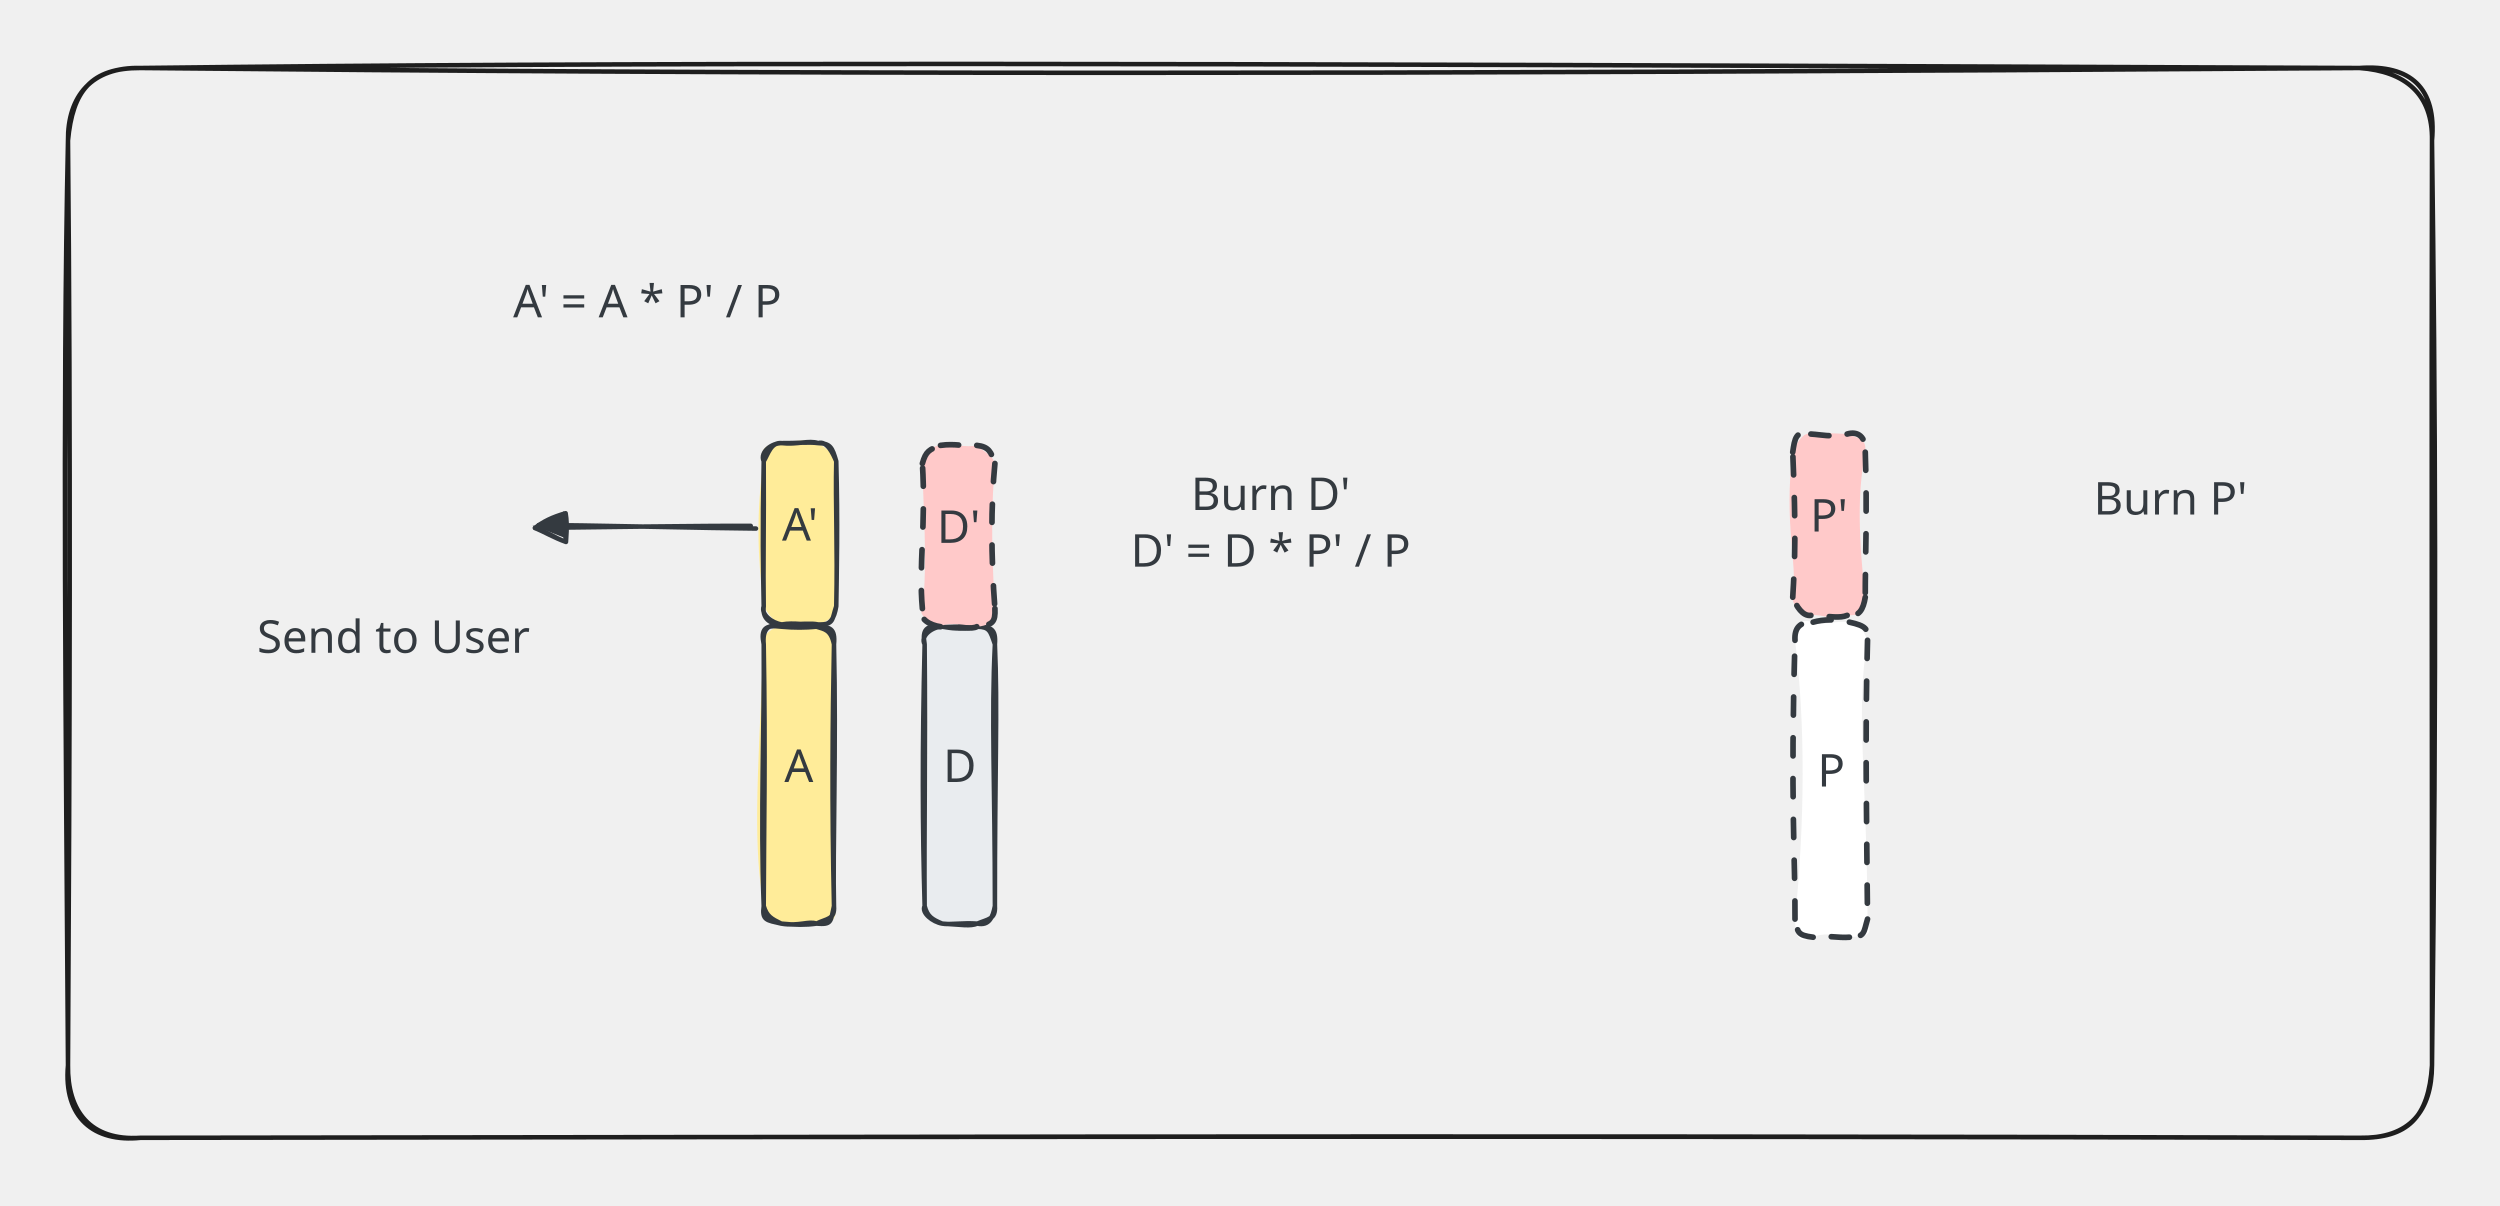
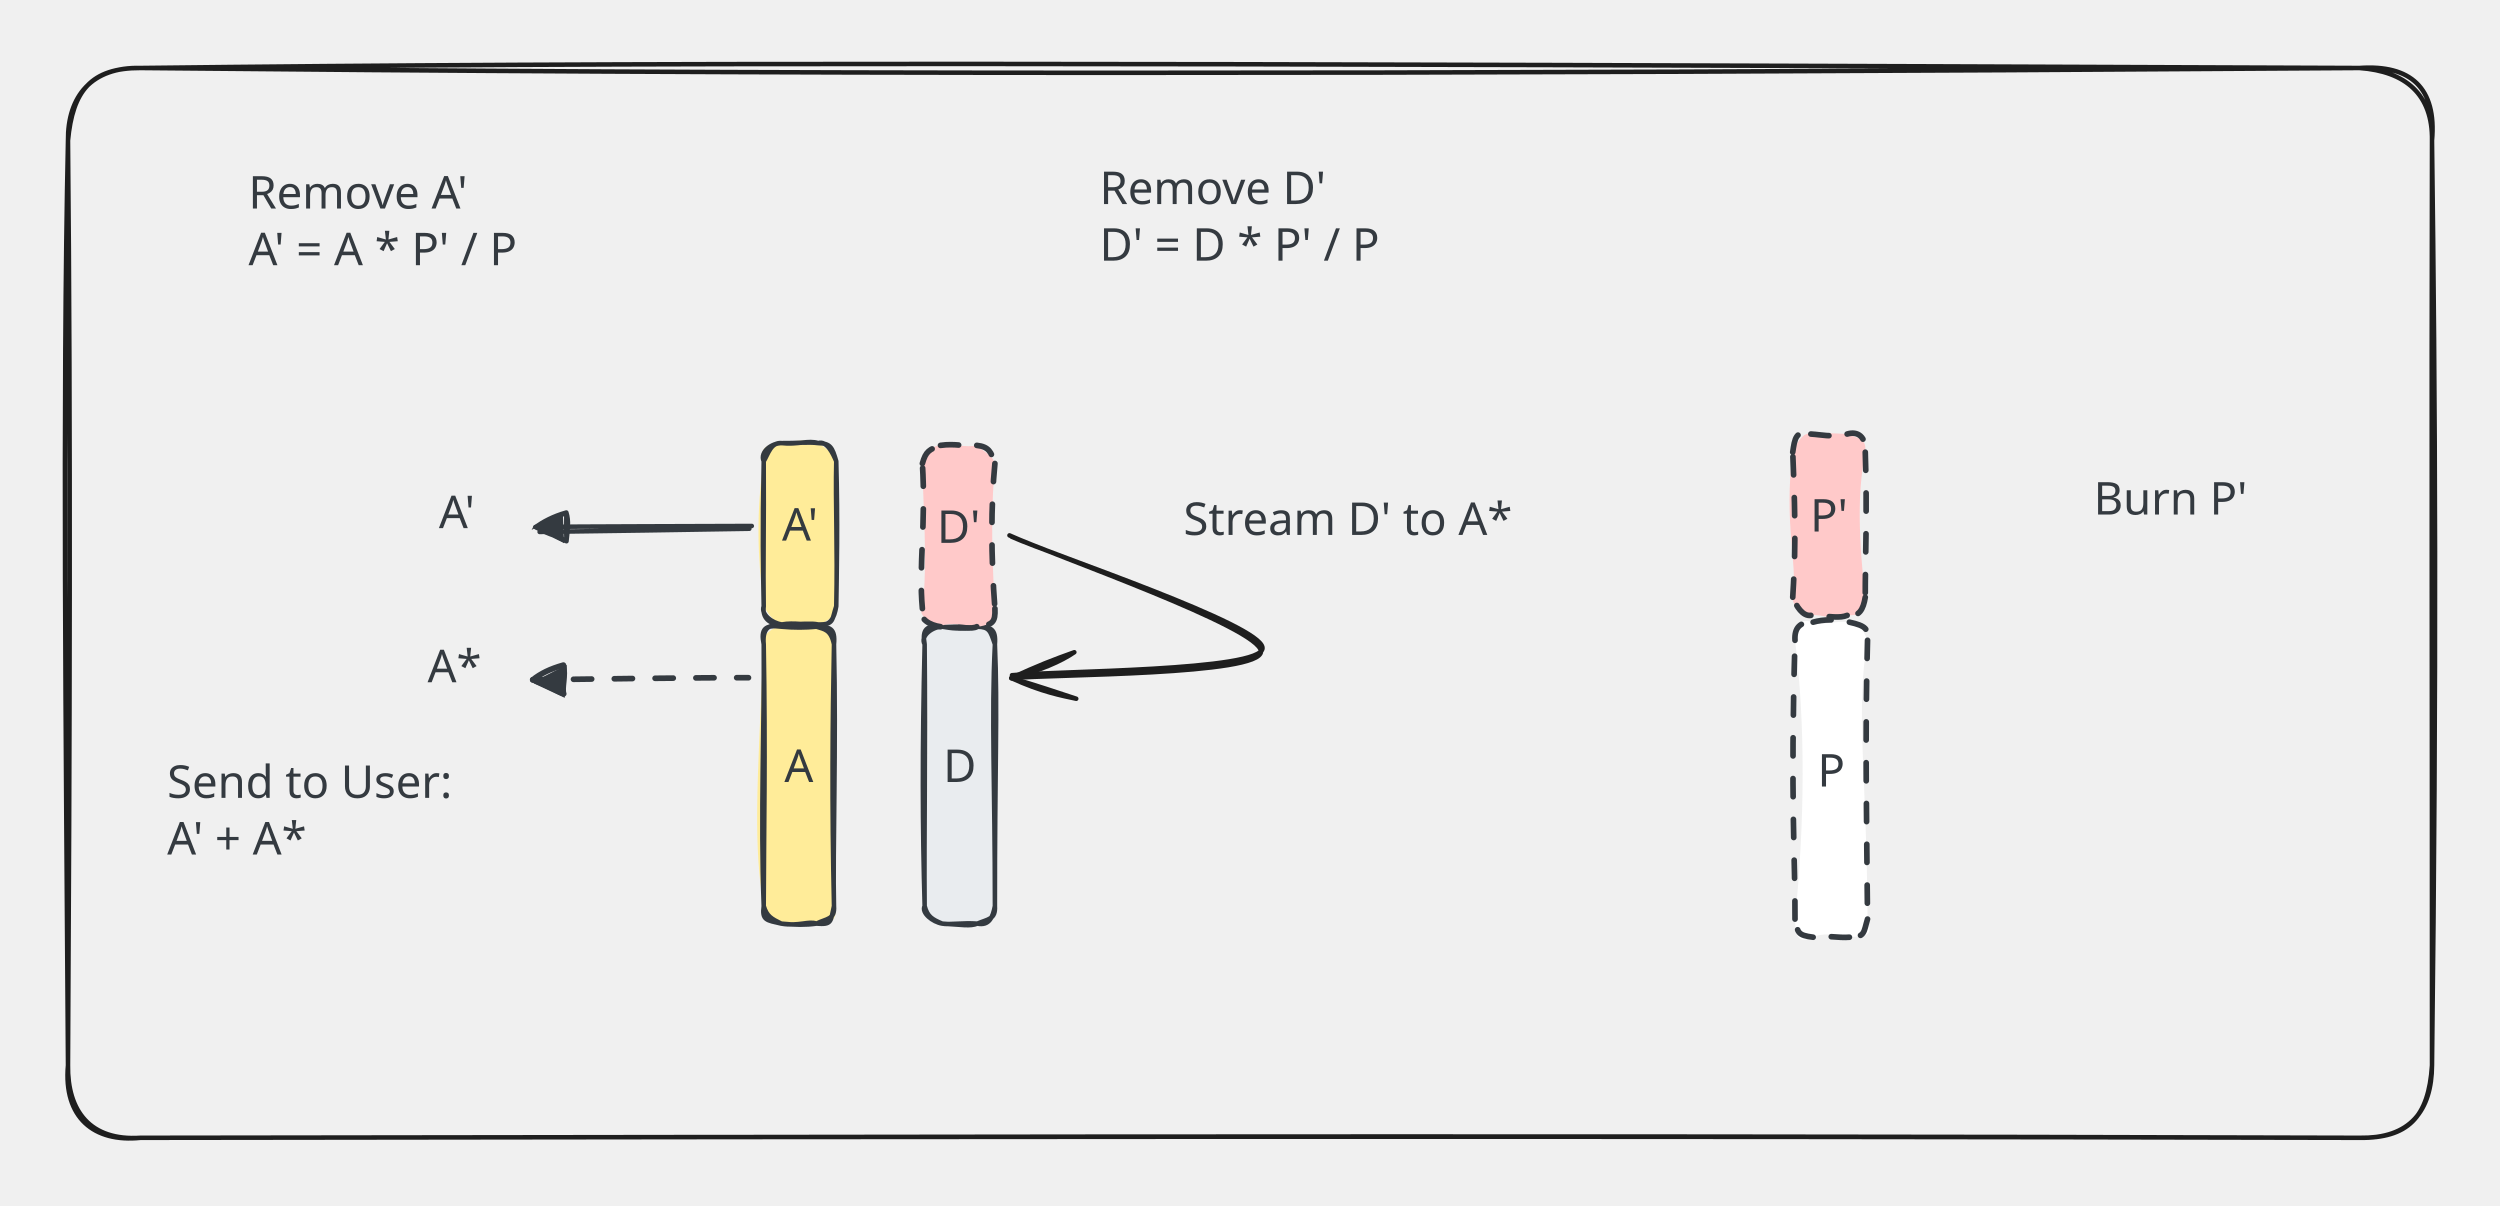
<svg xmlns="http://www.w3.org/2000/svg" version="1.1" viewBox="0 0 1103 532" width="2206" height="1064">
  
-   eyJ2ZXJzaW9uIjoiMSIsImVuY29kaW5nIjoiYnN0cmluZyIsImNvbXByZXNzZWQiOnRydWUsImVuY29kZWQiOiJ4nOVbW3PayFx1MDAxMn73r6A4XHUwMDBmqdqKlblfUnVcdTAwMWVsY8eOb8T4XHUwMDEy++yWS0ZcdTAwMDJkhIQlgSFb+e9nRsZIXFzEzeBoN6QqhpmRpnvU33zdPa2/t1xuhWLUb9vFz4Wi3auarmNcdTAwMDXmc/Gjbu/aQej4nupC8e/Q71x1MDAwNNV4ZCOK2uHnT5/MdtuoO9GD7zeNqt96ucx27ZbtRaFcdTAwMWH4P/W7UPg7/j81UWBXI9Oru3Z8QdyVzFx1MDAwNVx1MDAxMVx1MDAxYm898714XiZcdTAwMTBcdTAwMTdcdTAwMWNcZrudsKQmi2xL9dVMN7STXHUwMDFl3VS8OWtgwsrdkvi+z6/a8rZyXG6ayZw1x3UrUd+NZVxufaV60lx1MDAxN0aB37RvXHUwMDFjK2q86p9qz7oq8Dv1hmeHWnc4bPXbZtWJ+rpcciTCvyzA50LS0tMqYmBITKTklFxuKrFcdTAwMTj26utcdMFjkuz5rlx1MDAxZmhJ/oNcdDZcdEhkeTCrzbpcdTAwMTLIs5IxtZpdlTJcdTAwMTnzPNBcdTAwMGZDXHUwMDAzpD+QXGaHNGyn3oi07Fqy9IcnotjxI0BcdTAwMDRcdTAwMTBcdTAwMDFcdTAwMDRLVkvP3z6yYlP4K1n3wGzZR/pcbq/juunF86zB4r2aTGI0eNDyM1FQj99cdTAwMWY3trTBjVx1MDAxOF1k96Kh5ikjuTpE8vaYf9u5XGLDhlx1MDAwZk9cdTAwMDJw5reLw3E/XHUwMDA331x1MDAxMvE7bct8sTnIXHUwMDEx5Vx1MDAwMENcdTAwMDC5TFx1MDAxZZTreM1x3Vxcv9pMzHQrpchcdTAwMDQ4RuRMY1x1MDAxMGfBXHUwMDAyXHUwMDAyQZi2lsWRMV3pnCNDXHUwMDFhgmtkMEhcdTAwMDUkaFx1MDAxNFx1MDAxOZK9XHRcdTAwMTm2tKt2bVx1MDAxMlx1MDAxOVx1MDAxMFx1MDAxYlx1MDAxMGprXHUwMDE3glK1wlx1MDAwMk1cIlx1MDAwM9FxJEDIMVx1MDAxNZhC8XYojHRM2Pw6zTKRyveiivNDP1x1MDAwM1x1MDAwNEZaXHUwMDBmzJbj9keeYWyvalx0d4ojTTuuU9dmW6wqUe1gxKIjR1x1MDAxMc1wQMuxrDRcdTAwMTVU1Tym49nB0Vwim7hcdTAwMWY4dccz3ctJMZTG9uFw+zJSj+nBXGZt3avbxUw0zqYqXHUwMDAyx1uHmFx1MDAxNFx1MDAxMCmTIUuw1U7Lunyy2KlcdTAwMWZ5973Dc//w8Fx1MDAwMH/LNyY5gFx1MDAxYmSrLEyuh61cYmNcdTAwMDBhiJOL/1x0bGXSXHUwMDFmj6SpbsZlzexf31x1MDAxZZn34iSPbFx1MDAwNTKRgVx1MDAxMUCA4yXYarrSOUeGNFiMXGbMuKBCvlx1MDAwZltRg8WQwIogmeSIT1wiY5KtXGJBXG6+XGL/RmRV2lx1MDAxMFnN2cPHyar0jmSFUsYwXHUwMDBlSc5cdTAwMDBjjCZb4TxE3nbuyn3niPZu6s1KXeBcdTAwMWT+1K7kXHUwMDFikbMjK8zGJVlTZIXmc1x1MDAxNZejVJXsXHUwMDE1r+4k5lx1MDAxMiApaL64alx1MDAxMGSfd3etu/39quXe1MPHXHUwMDA3z7JPS6PU9WqfZlx1MDAxMPjPKbL6OP2+8zhQelx1MDAxZa+cXG7fuqxdXHUwMDFjVqy92kW9VskhXHUwMDA3wlx1MDAxOSFcdTAwMWLFUJmiooaFITdd65xDjlx1MDAxYlxc68mRhJSRUVx1MDAxMsRCXHUwMDFh9E2gy6RBYVx1MDAxMKLRRjFcdTAwMDFUxYuL0aCkXHUwMDFjKYytIX3xT6HBnVx1MDAwZlx1MDAxYuLBOfwwXHUwMDExtH14T1wipGK8dVxiS0kkUJbDXHUwMDEy92xcdTAwMWUsXHUwMDFme4f7dp9en0HwhI7C3l2Xt+7XXG5Ly1xmXHUwMDFi9pqd09lU+NYkY1VWN0aFTFxiXHUwMDA1kfTGmVx1MDAwNyqcR1nn51x1MDAwZvKWd70vnd2+ydBcdTAwMTPfu4lcdTAwMWWXoyzIXGJgaZRshLJoJmVJXHUwMDBlOFx1MDAxMWhcdCdxutK5ZixcdTAwMGWYQeIkI0WAXHUwMDEwNoZcZlx0NsRYSFx1MDAwMVx1MDAxMsWo4FxmSSxcdJ3ExpQ0I8OUXHUwMDAxwVJ28a+nrNKmKGvORj5cdTAwMTG6rZmyMlx1MDAxMylUjre+XCJcdTAwMTJBXHUwMDAyIUwnmech8ul5/+DqXHUwMDFl/qigw9OmXHUwMDE0t/45sK9zTlZcdTAwMTRAg8VOpFD+JJOpXHUwMDFkSt9AeZab8SEpNSRXXGaknEJOXHUwMDE18lx1MDAxM4zNQCQnXHUwMDE4Kjj+Slx1MDAxN1x1MDAxMlx1MDAxMUw5Ttvmhl3Iwn9cdTAwMGI7hT9cbuVcdTAwMGaFT4XyquCM0sdPo8hcdTAwMWNcdTAwMTF90nPMmH6TmMQ4kyVcdTAwMTGAgiizXHUwMDAxiVx0zFx1MDAwM2Vv23ts7Xq0bFx1MDAxZj7cXHUwMDFmO1x1MDAwN27vorWXc1ByTlxmqD1IQlx1MDAwMVx1MDAxM5iORXZ8Q+lNpmhSXHUwMDA3dohcdTAwMTCovCE0hSVpXCLoK0tcdTAwMDKmYbmWTP/qqMRSSJS2zo2icrdcdTAwMTN4hdKHP72Sxkfpl8Fzvlx1MDAxY1x1MDAwYuGU4Jk4fckrTXNnOVx1MDAxZG99XHUwMDA1qsBcdTAwMTgqaoFLVJPMTHTl0p2l+qhMMC5cdTAwMTFCXGZcbpzc5cWdlYZcdTAwMTCAXHUwMDAyLlx1MDAxMFx1MDAxYsmSrFx1MDAxM7SSXHUwMDE4QsVccoBiRU0wXHUwMDFkWlx1MDAwZjFcdTAwMGJcZq6eXHUwMDA1XHUwMDA1UiiXhiqHctLRJVx1MDAxY1xusZmgXHUwMDBmXHJaZlx1MDAwNH2z3F+E1Wa4XG6ww8hcZqJdx7NcdTAwMWOvPn6J7VlJT0rkQW3VXCJJlniTqHbCeH1V6EYlo1x1MDAxNCCImCRJjksvpdnWpjKxXG6uXHUwMDE5Rnt+q+VESuGy73jRuJSxXHUwMDA2O1x1MDAxYXxcctuMRYpcdTAwMDJnLO+iNEmPXHUwMDE4ub6tbzpcdTAwMWFVJ99cboktxz+G3//6OHV0pp3pz/aEiSW320r/XSmjhHHmNoOYclpcdTAwMDVcXFwiz/u9a5dOtiudSu8yXGJcdTAwMWWtxkNIdqKcu1x1MDAwM7pcdTAwMDJpVkYplXHLXUaJcV3YI9Zx+vkvOFtcdK6DwDNcdTAwMWafnNpcdTAwMDOUrV2HyDvvarlEXHUwMDE1YkQkeNhUfVx1MDAwMcpO4nImXHUwMDA000faXHUwMDBiY2661rmmdlxipIqLmYacXHUwMDFhLEaDYizo5o5WaHy0XCJVgIw4JlMgN+VoRXCgq+h+o1xug/Km8lRz+GHcXHUwMDAzL7/n0VxultmoZIp/XHUwMDE5XHUwMDAzSzDhPiRXjeMv95WjsN3ftVx1MDAxYaReqq237GcjTEhnlsS9LVtViz+rMSHEXHUwMDEz3KfrsISAcFx1MDAxZHWq73iaQoJcdTAwMDPHPe5vk6fS2b7fv1x1MDAxN2V0fDKf+97MqVx1MDAwYpDf+1x1MDAxNNfJ7FckpGI/KOniYe30xcw791FDeflcbmRcdTAwMDSp8FWOslx1MDAxZpFvczdn1IKj+JBGRctcdTAwMDCpyFlOgmzKIVxyllBQXGLBb1RXsHKeaVx1MDAwZffNYYRcdO57r3RwZvin31x1MDAxZFx1MDAwMEztr4tcdTAwMTdcdTAwMTScdWH/21VEu6eV6+cj8Pz11lx1MDAwMbW8s1x1MDAxZYLUIDDDXHUwMDE55ZuBI0dcdTAwMDbWXHUwMDA3NMrCMVHmvVCRXHUwMDBmx1xmI4FT++MvXHUwMDAwI4FcdTAwMTCtlDJaPVx1MDAxN7y6O/qm1O+6vc9MRlx1MDAxNJlvYlx1MDAxMKCPXHLZXHUwMDEyL2JcdTAwMWN8NSud8+6Pk+/Rdrl9eoTb3+uNnCOQXHUwMDAwZEBcdTAwMWRccirrZlx1MDAxMKMxtzPt+q2VXHUwMDExgc4gXHUwMDAzQIRQj2DaecwkXHUwMDA0McdqS+TyV0JcdTAwMTBcdTAwMDEp2DLVNG+DYMX2rELkXHUwMDE3rsI01N5cdTAwMDeH0+feeChIsjlcdTAwMTFgXGaUXHUwMDExsMWPSEntXHUwMDBiY2V6ee7s4Vx1MDAwYmtf3jX75lO+fVSM8Ev9XHUwMDAwXHUwMDE2XGJAXHTIKClCyWZkaKCt/83EZFx1MDAxNJhe2DZcdTAwMDNlNlNwmZ5uXGJFwlPqXHUwMDBmnFNJXHUwMDE4RYStoYBopfgvXHUwMDBiolx1MDAwMihcdTAwMTNRPC3TXHUwMDA2u1AotTWIz4pmu12J1C2HoinVXHUwMDFja1x1MDAwMN3kNsWuYz/vzl7frYFcdTAwMGXa0OxY159bP/9cdTAwMGaBg5PPIn0=
+   eyJ2ZXJzaW9uIjoiMSIsImVuY29kaW5nIjoiYnN0cmluZyIsImNvbXByZXNzZWQiOnRydWUsImVuY29kZWQiOiJ4nOVcXFtT4spcdTAwMTZ+91dQ7lx1MDAwN6v2XHUwMDE5M32/TNV5QNHR7Y1cdTAwMTGdUc/ZZUVcdTAwMTIgXG5cdIZ4wV3z3093VJJcdTAwMDBcdFx1MDAxMVx1MDAxM2TOMFUjdjrp1Z319bdu7T8rlcpqMOzbq18qq/Zj0+w6lm8+rH7S7fe2P3A8V11C4e9cdTAwMDPvzm+GPTtB0Fx1MDAxZnz5/Nns9422XHUwMDEzXFx53o3R9HrPt9ldu2e7wUB1/I/6vVL5J/w/NpBvN1x1MDAwM9Ntd+3whvBSNFx1MDAxNkR8vPXQc8NxmaRAXHUwMDEygcSogzOoqeFcdTAwMDLbUldbZndgR1d00+qPw1x1MDAwZSasfl9cdTAwMTNnW/y0L89cdTAwMWJcdTAwMDfgJlx1MDAxYbXldLuNYNhccqVcdTAwMWF4avLRtUHgezf2XHUwMDBmx1xuOq8rXHUwMDEwa0+7y/fu2lx1MDAxZNdcdTAwMWXo2cNRq9c3m04w1G1cdTAwMDCMWp+X4EslannUk8TAkJhIySlcdTAwMTVU4miy+n5C8Jgkm17X87Ukf2CCTVx1MDAwMlwiWa7M5k1bXHTkWlGfVstuSlx1MDAxOfV5eJlcdTAwMWaGXHUwMDA2iH8gXHUwMDE5denYTrtcdTAwMTNo2bVk8U/0olx1MDAwNnb4XG5cdTAwMTBcdTAwMDFEXHUwMDAwwaLV0uP3d61QXHUwMDE5/o7W3Td79q6+w73rduOL51ovi/eqNJHa4JeWn9FcdTAwMDR1/61xdYurXFxC7Vx1MDAwMvsxXHUwMDE4zTymJKc7SJ7v8W/V48Gg48F9XHUwMDFmXHUwMDFjev3VUb+fn6Y/9kXDju43rIutrabV/dFcdTAwMWVcXF+5ln1QS47yOr7p+95D7Lkv36Jluetb5rMuQ45cdTAwMDRHXHUwMDEwXHUwMDAyXHUwMDA0Y1xu0HXcm/E163rNm0j9V2JcdTAwMDJPwC4x/zi6cVx1MDAxYeAgXHUwMDEwhGktXHUwMDA0uVx1MDAxMTd9MZdcdTAwMWNx0lx1MDAxMFxcI45BKiBBScRJ9i7E2dJu2q1JxEFsQKhRJFx1MDAwNKVqhVx1MDAwNZpEXHUwMDFjouNcYoOQYyowheL9XHUwMDEwS1xcmMBSilpSXHUwMDBlMFx1MDAwNJDLt6hlJJXnXHUwMDA2XHLnSb9cdTAwMDNcdTAwMDRcdTAwMTKt22bP6Vx1MDAwZVx1MDAxM+8w1Fe1hNXVRFO167S12q42lai2n9DowFFcdTAwMTQ26tBzLCtOMk01jum4tr+bh1x1MDAxYzzfaTuu2T2ZXHUwMDE0Q83Y3lx1MDAxOW2LRuw1XZlcdTAwMDNbX9XtXCJcdTAwMTON2SRcdTAwMThTwjFMUsakIFxumbkhWe1ZJ7dcdTAwMTY78Fx1MDAwMvfycefI29nZxt+WXHUwMDFiklx1MDAxY8BcdTAwMTJJMFxyksWQIGFcZiBcZnF0869AgiZ9uiY36mFcXLbM4ffzXfNS7OclwcutXHUwMDFh7t6aXHUwMDBmONg7XHUwMDFlbPbEzbp1xotcIkEgkYhtXHUwMDE2ZZEgSFx1MDAwM1x1MDAxY8RcYiDA8Vx1MDAxYkhw+mIuOeKkwULEYcZcdTAwMDVcdTAwMTVyMSRIXHJcdTAwMTZCXHIr3mWSx2z/XGZcdTAwMTIkXHUwMDA0qW1cdTAwMDHh34hcdTAwMDNrJXHgXGZuXHUwMDE458DaXHUwMDAyOVx1MDAxMMX8vHFIXHUwMDEyqVx1MDAxOJJcdTAwMTJcdTAwMWHhY1x1MDAxNiTP7y7qQ2eXPv5o3zTaXHUwMDAyV/ltv7HckMz2XHUwMDA0MVx1MDAxYpekIE9cdTAwMTDNJkEuk1x1MDAxY1x1MDAxOG1cdTAwMTavZirmXHUwMDEyICnocpHgsypcXLiOaNS+0UHfrjfhyenRXHUwMDAzuDzJx1YpLDiLXFyl6/LGgfCsk9bxTsPabFx1MDAxZLdbjTd6glx1MDAxMMYgVlx1MDAxMlx0wlxmV5BihTqpuCE35KbPeskhx1xyrufJkYSUkSRcdTAwMGJiIVxy+i7QpfKgMFxi0WijmFx1MDAwMKr80Hw8KKnSXHUwMDBlSlxuXGK3/Co8WF0riVxiZ/DDhDO4tkgmpHK8NTJOibLViNKD3LC8ftzZsof0+yFcdTAwMDS3aHfweHHPe5eFwtIyXHUwMDA3XHUwMDFku2DrNJtcbt9cdTAwMWJcdTAwMTRtymZpVMiEUFx1MDAxMIlvnMtAhbMo6+joSp7ze/fr3cbQZOiWb/5cYq5/I39Q8V1cdTAwMWHmJFx1MDAwN5xcYlx1MDAxNLNtZkFu+mIuNVx1MDAxM3LAXGZcdTAwMTJcdTAwMDZFKVx1MDAwMoSwMcRJUFx1MDAxMlx1MDAxM1wiXHUwMDA1dFx1MDAxNKKNMySx2tryMCFkmDIgXHUwMDE4YO9cdTAwMDfZr0KFtbKocFx1MDAwNkFM+IRcdTAwMDVTYVx1MDAxYVwiMUlNXGZCoow1Lrl4g3G62fODjrm3eXax3+rtX3VPXHUwMDFmd8mSsyBcdTAwMDHYYKF1KpShymRsi9JcdTAwMGZAJYVFIaWG5IralJXBqYJ+XHUwMDA0slx1MDAxMSRpJOnIXHUwMDA1RIxywuBHWaeh21x1MDAwNFx0i6lN2ZA8tnvevV2prv3Xra5V/l2pVv6s1Ncqnyv1XHUwMDE0qHbtVpBcdTAwMDHUIJ46S6I0MYdxSOaRI1x1MDAxN1RcdJ5cdTAwMGaqgo23vkJVcMXfnOGowyykXHUwMDBlXHUwMDFmzJ3a7u350/Do6WJcdTAwMGLLb4+n7e0lRypXZiHU9iqhgFx0TJN+JFwicEyUgoDKXHUwMDE0eWo3XHUwMDEyXHUwMDExXHUwMDAyXHRgaFxud05cdTAwMDEqUKZcZlx1MDAxNKSAUM38OCVcdTAwMTDFrOtcdTAwMDXhtKbwUdP4qH0sTjPlKFx1MDAwMqfPRvY0K5enXHUwMDAyXHUwMDE1XCIgXHUwMDE55IDkN3OzXHUwMDAza0tp5lKd81x1MDAxM8p2QFxiMShw9JRnM1dcdTAwMWFCXHUwMDAwXG64QCxcdTAwMTGVKVx1MDAxMraSXHUwMDE4QvlcdTAwMTOAYqx2XHUwMDA2wKbQKzA4pEpcdTAwMGUpXHUwMDE0TKgyNMdBjIDgVGDEXHUwMDBiMIAnvUz00pLhZVx1MDAxNlx1MDAxObuMrbLpXHUwMDA3XHUwMDFijms5bnv8XHUwMDE227WiKzGRW17zblx1MDAxMC6Z8tKoZJRcdTAwMDJcdTAwMDRcdTAwMTGTJFxuk+nFMfv67cdaXsrWsqJBXHUwMDEzq9A1XHUwMDA3wabX6zmBmnDdc9xgXFzKcFx1MDAwNlVccr+ObYaPXHUwMDBlfGcs0KNmXHUwMDEy75G4v69cdTAwMWaadOOjb5VImcNfRt///jS1d6qi6c/6hI5Fj1uJ/5wrhIUxXHUwMDFkb33daFx1MDAxMFPGrIBvXGIsn93btf31xl3j8cT3r63O1YBUgyW3XGJ0KVVWXGKLijFZliiExbiuUFx1MDAxMkXkW1x1MDAwYk/mvKP+7tP0586KjPnffd81r2+d1lx1MDAxNZS9XHKHyFx1MDAwYvc0d1x1MDAwNCtcZlx1MDAxNCBGROnJnKz8KWdCMJ1Ez4256bNeam6HQEKDMVxyOdVZJJ1lLGh5uVx1MDAxY1x1MDAxYeZypHKcXHUwMDExx2RcbuSm5HKUY6TLXHUwMDAxf6OahnpZXHUwMDAxrFx1MDAxOfwwboXXXHUwMDE3mcvBMlx1MDAxZJVM8S9j4FxyTLhcdTAwMDXJaWfv62Vjd9BcdTAwMWZuWFx1MDAxZNKutYotNCqFXHRpZnHf+5zjVviZj1x0IZ7gPl35JVx1MDAwNIRFXHUwMDE03C4wfUP8bae7N1xcJ7e1wy1veCnqaC93OV9pNe1zbTLzkZ9MdWyZVOxcdTAwMDdlLFx1MDAxMDJcdTAwMGJl01x1MDAxN3PZuY9cdTAwMWHKylcgI0j5rzLJfkS+z9zMKGpHYfZGuctcdTAwMDAp11lOgmxK9lx1MDAwNksoqD7t8Fx1MDAxYpFfSdw3g1x1MDAxMSa4b0G5m3T3T1x1MDAxZoJcdTAwMDBM7a/5I8KH93D47TSg91x1MDAwN43vXHUwMDBmu+Dhr3NcdTAwMDe0lp31XHUwMDEwpFx1MDAwNoEpxigvXHUwMDA3jlx1MDAxY1x1MDAxOVgnbpSGY6LUO1dVXHUwMDExx1xmI4Fj++NcdTAwMDeAkUCIXHUwMDE2XHUwMDE3XHUwMDBm3rjz3cr85ui84d+JYUuFIE1lRFx1MDAwNChXjCBBfkrc/sts3Fx1MDAxZN0/7Z9cdTAwMDXr9f7BLu6ftTtLXHUwMDBlQcy4wYlCoKJcdTAwMWFcdTAwMGVcdTAwMDWPVlffT0FJ2VNMXHKuOVx1MDAxMSpmXGad/0lcdTAwMTBOJmUwx2pT5PKjQFx1MDAxOMZtmVx1MDAxNFx1MDAxOMeVs1RcdTAwMTA2bNeqXHUwMDA0XuV0YPtfwsTlvyrVP1x1MDAxN5uQmSVDXHUwMDExyZhM95Ck8yTAXHUwMDE4KLVg+Sv9SOsrY3V6cuRs4mNrS17cXGbN2+W2WzHCz7VcdTAwMDZYIFx1MDAwMCUgSaKEkmVEbaCt/2XCNPBNd9A3faX+U6BcdTAwMWFcdTAwMWZuXHUwMDA0Tlx1MDAxMqutfDVYJWFcdTAwMTRcdTAwMTFWSrIlh0+YxpxcdTAwMDIoXHUwMDE1Udwt41xu+1x1MDAxZfcqPXGYdWiYSqb2WZhfUbPrXHUwMDA1l1JROZZcdTAwMDaJK2rSv1x1MDAwMqhMPYVwUk3ZhJZcIohcdTAwMDBCTOClzFx0qkVjb1DT2GImcoIxwVx1MDAxMlx1MDAxObzsXCK2SpQnXFxcdTAwMDfKZaVcdTAwMWNSXHUwMDA2sU5cdTAwMDDzKF5bec1cdTAwMTOqTUfbXHJcZjGodJuJiamnJSNcdTAwMTNcImWftUqKxKCk6v0hqb1iQd8u0Vx1MDAxY6nJ8fRqXCJtObZcdTAwMTNcdTAwMTSal4zps/7QmTckXHUwMDFlz1DUfSX+882bmrKD0zY1+pxJXHUwMDE2+YshsoNoy2khU1xmMqohXHUwMDE03/1cItVcdTAwMTCQXHUwMDExZeCLckru37vxYVx1MDAwNuaqSJynXHUwMDE4XCKx/2T/vYNKvHRCrVx1MDAxZiNcdTAwMDIoj1C5IYzJWKeX/aeIXHLn/7dcdTAwMTZcIs1cdCexrMPEXHUwMDAxO2UxcTVofrPJdbZ625dHXHL3WnbBef/p4vT+a7FcdTAwMDfsSqhhXHUwMDE2PKuGXHUwMDE5x3bYjz9gp5M/ymun4EPdcISBeItFXHUwMDFmSVXoXHS7klxc7qJP0qVCj6RcdTAwMWaiI1JcYsaAzFx1MDAwZr3bh63t00v41EA7XHUwMDA3N1Kce0fA/r700ENZ0Iufpi/0RFx1MDAwZjZcYtaVXHJMJ4WEXHUwMDE0ueohOMGQgVwi/pLY/MDDQrLFxb9cdTAwMTZcdTAwMWTrenNcXGte4NH0mJaUiDC1I+c3q1x1MDAxZtfd696GS+v2ztXlnrPdfTzubS458Fx1MDAwNGRcdTAwMTmnXHUwMDAxsCjHkIaMXHUwMDFhXFxcdTAwMDNcdTAwMGYg9Vx1MDAxOJ7vXHUwMDFjXHUwMDFkYFx1MDAxYXiF/PGi+XFH1Vx1MDAwNrW4QzuNwLfNXqW2plx1MDAwM79cdTAwMGJcdTAwMGY4p1xy/iZErryYuatmv99cYtRqjrxcdTAwMDD1+lx1MDAxY+tlSVwiQVbvXHUwMDFk+2EjO+q08oJ0XHIpO/SEfq78/Fx1MDAxZk99pl4ifQ==
  <defs>
    <style class="style-fonts">
      @font-face {
        font-family: "Virgil";
        src: url("https://unpkg.com/@excalidraw/excalidraw@undefined/dist/excalidraw-assets/Virgil.woff2");
      }
      @font-face {
        font-family: "Cascadia";
        src: url("https://unpkg.com/@excalidraw/excalidraw@undefined/dist/excalidraw-assets/Cascadia.woff2");
      }
      @font-face {
        font-family: "Assistant";
        src: url("https://unpkg.com/@excalidraw/excalidraw@undefined/dist/excalidraw-assets/Assistant-Regular.woff2");
      }
    </style>
  </defs>
  <rect x="0" y="0" width="1103" height="532" fill="transparent" />
  <g stroke-linecap="round" transform="translate(336.955 276.5) rotate(0 15.5 65.5)">
    <path d="M7.75 0 C10.82 2.24, 16.83 0.43, 23.25 0 C27.61 3.3, 32.81 1.47, 31 7.75 C27.83 43.41, 32.73 81.36, 31 123.25 C34.22 130.12, 25.16 133.54, 23.25 131 C16.83 131.97, 9.41 131.24, 7.75 131 C1.21 132.25, 1.52 125.95, 0 123.25 C-4.54 97.31, -3.13 72.18, 0 7.75 C-1.45 3.4, 5.41 -0.46, 7.75 0" stroke="none" stroke-width="0" fill="#ffec99" />
    <path d="M7.75 0 C11.56 -0.88, 16.22 0.84, 23.25 0 M7.75 0 C13.55 0.53, 18.39 0.49, 23.25 0 M23.25 0 C26.84 1.13, 29.66 1.28, 31 7.75 M23.25 0 C29.15 -0.01, 31.68 0.64, 31 7.75 M31 7.75 C30.34 42.1, 29.98 77.73, 31 123.25 M31 7.75 C32.03 52.84, 30.44 98.77, 31 123.25 M31 123.25 C29.46 130.39, 30.03 131.51, 23.25 131 M31 123.25 C31.47 129.33, 27.74 128.7, 23.25 131 M23.25 131 C19.96 129.68, 15.48 132.3, 7.75 131 M23.25 131 C18.63 131.68, 13.85 131.61, 7.75 131 M7.75 131 C1.29 129.49, -0.88 129.62, 0 123.25 M7.75 131 C3.4 128.85, 1.36 127.82, 0 123.25 M0 123.25 C-1.55 83.18, 0.32 43.23, 0 7.75 M0 123.25 C0.08 90.22, 0.84 57.49, 0 7.75 M0 7.75 C-0.61 1.62, 1.72 -1.9, 7.75 0 M0 7.75 C-1.37 1.08, 0.45 -0.95, 7.75 0" stroke="#343a40" stroke-width="2" fill="none" />
  </g>
  <g transform="translate(345.895 329.5) rotate(0 6.56 12.5)">
    <text x="6.56" y="0" font-family="Virgil, Segoe UI Emoji" font-size="20px" fill="#343a40" text-anchor="middle" style="white-space: pre;" direction="ltr" dominant-baseline="text-before-edge">A</text>
  </g>
  <g stroke-linecap="round" transform="translate(407.955 276.5) rotate(0 15.5 65.5)">
    <path d="M7.75 0 C13.09 2.5, 21.09 -0.92, 23.25 0 C29.04 -1.88, 30.5 0.49, 31 7.75 C35.85 40.92, 29.37 73.22, 31 123.25 C33.36 128.2, 31.04 130.02, 23.25 131 C17.11 131.97, 14.28 129.09, 7.75 131 C0.12 132.83, -0.65 124.94, 0 123.25 C-0.25 86.79, 4.03 48.23, 0 7.75 C-1.91 1.36, 0.14 -1.01, 7.75 0" stroke="none" stroke-width="0" fill="#e9ecef" />
    <path d="M7.75 0 C12.03 0.67, 14.59 1.32, 23.25 0 M7.75 0 C12.68 0.36, 18.3 -0.59, 23.25 0 M23.25 0 C29.05 -0.01, 31.59 0.89, 31 7.75 M23.25 0 C28.6 0.15, 28.95 1.73, 31 7.75 M31 7.75 C32.23 35.53, 30.96 64.53, 31 123.25 M31 7.75 C29.4 39.76, 30.98 70.05, 31 123.25 M31 123.25 C31.41 129.21, 27.83 129, 23.25 131 M31 123.25 C30.02 128.29, 28.48 132.04, 23.25 131 M23.25 131 C20.08 132.29, 16.51 131.49, 7.75 131 M23.25 131 C16.72 130.54, 10.86 131.59, 7.75 131 M7.75 131 C3.29 129.13, 1.19 127.89, 0 123.25 M7.75 131 C3.6 130.31, -1.57 126.24, 0 123.25 M0 123.25 C-0.28 90.13, 0.45 57.52, 0 7.75 M0 123.25 C-0.99 88.99, -1.11 54.74, 0 7.75 M0 7.75 C-1.19 1.28, 0.72 -0.82, 7.75 0 M0 7.75 C-2.13 3.98, 3.68 -0.11, 7.75 0" stroke="#343a40" stroke-width="2" fill="none" />
  </g>
  <g transform="translate(415.655 329.5) rotate(0 7.8 12.5)">
    <text x="7.8" y="0" font-family="Virgil, Segoe UI Emoji" font-size="20px" fill="#343a40" text-anchor="middle" style="white-space: pre;" direction="ltr" dominant-baseline="text-before-edge">D</text>
  </g>
  <g stroke-linecap="round" transform="translate(336.955 195.5) rotate(0 16 40)">
    <path d="M8 0 C14.77 -1.41, 20.13 -1.58, 24 0 C28.34 2.81, 32.3 5.89, 32 8 C33.32 30.01, 33.58 51.49, 32 72 C32.99 74.11, 29.37 78.63, 24 80 C16.68 81.27, 12.77 77.02, 8 80 C3.49 77.93, 2.46 75.89, 0 72 C-2.81 50.12, -3.35 29.68, 0 8 C-3.1 0.28, 5.5 0.06, 8 0" stroke="none" stroke-width="0" fill="#ffec99" />
    <path d="M8 0 C14.5 0.8, 20 -1.41, 24 0 M8 0 C13.96 0.1, 19.64 -0.57, 24 0 M24 0 C29.49 0.13, 30.22 1.92, 32 8 M24 0 C27.91 -1.26, 30.64 4.81, 32 8 M32 8 C31.56 26.62, 32.6 46.58, 32 72 M32 8 C32.72 33.91, 32.22 58.03, 32 72 M32 72 C31.15 77.23, 29.39 80.9, 24 80 M32 72 C30.03 77.65, 31.25 80.22, 24 80 M24 80 C19.42 80.44, 13.27 79, 8 80 M24 80 C20.69 79.35, 17.29 79.89, 8 80 M8 80 C3.55 79.4, -1.37 75.44, 0 72 M8 80 C2.28 79.97, -0.64 77, 0 72 M0 72 C-0.29 55.36, 0.18 35.74, 0 8 M0 72 C-0.32 55.24, -0.65 39.38, 0 8 M0 8 C-1.85 3.88, 3.62 -0.1, 8 0 M0 8 C1.96 4.85, 3.13 -0.52, 8 0" stroke="#343a40" stroke-width="2" fill="none" />
  </g>
  <g transform="translate(343.735 223) rotate(0 9.22 12.5)">
    <text x="9.22" y="0" font-family="Virgil, Segoe UI Emoji" font-size="20px" fill="#343a40" text-anchor="middle" style="white-space: pre;" direction="ltr" dominant-baseline="text-before-edge">A'</text>
  </g>
  <g stroke-linecap="round" transform="translate(406.955 196.5) rotate(0 16 40)">
    <path d="M8 0 C11.03 -1.08, 20.14 1.21, 24 0 C25.96 2.13, 31.06 4.25, 32 8 C30.6 25.24, 30.2 42.05, 32 72 C31.23 78.12, 28.71 79.73, 24 80 C16.86 78.67, 9.77 78.19, 8 80 C0.32 76.65, -1.48 74, 0 72 C2.51 52.34, 0.18 25.03, 0 8 C3.3 4.48, 1.55 0.63, 8 0" stroke="none" stroke-width="0" fill="#ffc9c9" />
    <path d="M8 0 C14.65 -0.95, 18.44 0.64, 24 0 M24 0 C29.32 0.59, 30.31 2.83, 32 8 M32 8 C30.19 26.53, 30.25 49.11, 32 72 M32 72 C32.27 77.93, 31.09 79.37, 24 80 M24 80 C21.93 81.16, 17.11 80.21, 8 80 M8 80 C3.46 79.41, -2 76.48, 0 72 M0 72 C-1.73 53.42, 1.65 34.47, 0 8 M0 8 C1.5 2.55, 3.13 1.77, 8 0" stroke="#343a40" stroke-width="2.5" fill="none" stroke-dasharray="8 10" />
  </g>
  <g transform="translate(412.495 224) rotate(0 10.46 12.5)">
    <text x="10.46" y="0" font-family="Virgil, Segoe UI Emoji" font-size="20px" fill="#343a40" text-anchor="middle" style="white-space: pre;" direction="ltr" dominant-baseline="text-before-edge">D'</text>
  </g>
-   <g transform="translate(207.635 124.5) rotate(0 77.99 12.5)">
-     <text x="77.99" y="0" font-family="Virgil, Segoe UI Emoji" font-size="20px" fill="#343a40" text-anchor="middle" style="white-space: pre;" direction="ltr" dominant-baseline="text-before-edge">A' = A * P' / P</text>
+   <g transform="translate(109.635 76.5) rotate(0 77.99 25)">
+     <text x="0" y="0" font-family="Virgil, Segoe UI Emoji" font-size="20px" fill="#343a40" text-anchor="start" style="white-space: pre;" direction="ltr" dominant-baseline="text-before-edge">Remove A'</text>
+     <text x="0" y="25" font-family="Virgil, Segoe UI Emoji" font-size="20px" fill="#343a40" text-anchor="start" style="white-space: pre;" direction="ltr" dominant-baseline="text-before-edge">A' = A * P' / P</text>
  </g>
-   <g transform="translate(480.155 209.5) rotate(0 80.47 25)">
-     <text x="80.47" y="0" font-family="Virgil, Segoe UI Emoji" font-size="20px" fill="#343a40" text-anchor="middle" style="white-space: pre;" direction="ltr" dominant-baseline="text-before-edge">Burn D'</text>
-     <text x="80.47" y="25" font-family="Virgil, Segoe UI Emoji" font-size="20px" fill="#343a40" text-anchor="middle" style="white-space: pre;" direction="ltr" dominant-baseline="text-before-edge">D' = D * P' / P</text>
+   <g transform="translate(485.155 74.5) rotate(0 80.47 25)">
+     <text x="0" y="0" font-family="Virgil, Segoe UI Emoji" font-size="20px" fill="#343a40" text-anchor="start" style="white-space: pre;" direction="ltr" dominant-baseline="text-before-edge">Remove D'</text>
+     <text x="0" y="25" font-family="Virgil, Segoe UI Emoji" font-size="20px" fill="#343a40" text-anchor="start" style="white-space: pre;" direction="ltr" dominant-baseline="text-before-edge">D' = D * P' / P</text>
  </g>
  <g stroke-linecap="round">
    <g transform="translate(237.1068 233.3805) rotate(0 47.4241 -0.3575255)">
-       <path d="M-1.07 -0.45 C14.6 -0.69, 78.24 -1.51, 94.11 -1.37 M0.57 -1.72 C16.61 -1.83, 80.41 -0.24, 96.43 -0.18" stroke="#343a40" stroke-width="2" fill="none" />
+       <path d="M-0.8 -0.85 C14.94 -1.15, 78.76 -1.22, 94.58 -1.32 M0.98 1.31 C16.52 1.13, 78.15 0.2, 93.49 -0.1" stroke="#343a40" stroke-width="2" fill="none" />
    </g>
    <g transform="translate(237.1068 233.3805) rotate(0 47.4241 -0.3575255)">
-       <path d="M0.11 -0.12 L11.84 -7.91 L11.74 3.83 L-2.26 -1.75" stroke="none" stroke-width="0" fill="#343a40" fill-rule="evenodd" />
-       <path d="M-1.07 -0.45 C2.53 -3.25, 6.43 -5.22, 12.45 -6.94 M-1.07 -0.45 C4.9 -3.28, 9.01 -5.44, 12.45 -6.94 M12.45 -6.94 C12.93 -3.85, 13.14 -1.66, 12.6 5.73 M12.45 -6.94 C12.44 -4.12, 11.91 -1.78, 12.6 5.73 M12.6 5.73 C7.26 3.81, 3.44 1.48, -1.07 -0.45 M12.6 5.73 C7.12 3.74, 2.53 0.24, -1.07 -0.45 M-1.07 -0.45 C-1.07 -0.45, -1.07 -0.45, -1.07 -0.45 M-1.07 -0.45 C-1.07 -0.45, -1.07 -0.45, -1.07 -0.45" stroke="#343a40" stroke-width="2" fill="none" />
+       <path d="M-2.57 0.44 L11.19 -7.48 L11.76 6.3 L-1.55 -1.56" stroke="none" stroke-width="0" fill="#343a40" fill-rule="evenodd" />
+       <path d="M-0.8 -0.85 C2.35 -3.1, 6.9 -5.64, 12.76 -7.26 M-0.8 -0.85 C2.26 -2.21, 5.74 -3.62, 12.76 -7.26 M12.76 -7.26 C13.97 -3.46, 13.37 0.01, 12.83 5.41 M12.76 -7.26 C12.82 -3.88, 12.61 0.64, 12.83 5.41 M12.83 5.41 C8.78 2.75, 6.52 3.4, -0.8 -0.85 M12.83 5.41 C8.6 3.9, 4.81 1.44, -0.8 -0.85 M-0.8 -0.85 C-0.8 -0.85, -0.8 -0.85, -0.8 -0.85 M-0.8 -0.85 C-0.8 -0.85, -0.8 -0.85, -0.8 -0.85" stroke="#343a40" stroke-width="2" fill="none" />
    </g>
  </g>
  <mask />
  <g stroke-linecap="round" transform="translate(790.955 191.5) rotate(0 16 40)">
    <path d="M8 0 C12.11 -0.54, 17.69 -0.42, 24 0 C29.06 2.13, 32.58 1.56, 32 8 C29.36 21.76, 28.16 38.73, 32 72 C28.66 79.52, 31.05 79.82, 24 80 C17.19 82.7, 13.13 79.17, 8 80 C3.29 78.12, -0.5 75.24, 0 72 C2.32 56.27, -4.15 39.68, 0 8 C2.36 2.45, 5.29 -0.98, 8 0" stroke="none" stroke-width="0" fill="#ffc9c9" />
    <path d="M8 0 C13.3 0.31, 16.1 1.5, 24 0 M24 0 C28.7 -1.43, 32.41 1.13, 32 8 M32 8 C32.93 34.3, 31.93 57.03, 32 72 M32 72 C31.15 77.23, 29.39 80.9, 24 80 M24 80 C20.72 81.33, 17.04 80.5, 8 80 M8 80 C4.44 80.51, 1.59 76.04, 0 72 M0 72 C0.99 55.76, 1.47 42.74, 0 8 M0 8 C0.88 2.07, 1.3 -1.9, 8 0" stroke="#343a40" stroke-width="2.5" fill="none" stroke-dasharray="8 10" />
  </g>
  <g transform="translate(797.685 219) rotate(0 9.27 12.5)">
    <text x="9.27" y="0" font-family="Virgil, Segoe UI Emoji" font-size="20px" fill="#343a40" text-anchor="middle" style="white-space: pre;" direction="ltr" dominant-baseline="text-before-edge">P'</text>
  </g>
  <g stroke-linecap="round" transform="translate(791.955 274.5) rotate(0 16 69.5)">
    <path d="M8 0 C12.24 1.75, 17.37 -0.83, 24 0 C27.59 -1.55, 28.58 0.52, 32 8 C26.6 39.06, 31.66 65.57, 32 131 C35.06 139.75, 30.06 138.19, 24 139 C18.23 137.41, 11.07 137.24, 8 139 C1.67 141.81, 0.3 139.56, 0 131 C4.37 88.05, 4.62 44.57, 0 8 C0.99 -0.56, 2.71 -1.37, 8 0" stroke="none" stroke-width="0" fill="#ffffff" />
    <path d="M8 0 C12.51 -1.29, 18.36 -1.37, 24 0 M24 0 C31.31 1.61, 32.51 3.08, 32 8 M32 8 C30.79 49.67, 31.69 92.45, 32 131 M32 131 C30.29 136.61, 31 139.19, 24 139 M24 139 C19.42 139.44, 13.27 138, 8 139 M8 139 C1.16 138.12, 1.2 137.04, 0 131 M0 131 C0.15 105.02, -2.1 78.35, 0 8 M0 8 C-0.34 2.64, 2.11 -0.29, 8 0" stroke="#343a40" stroke-width="2.5" fill="none" stroke-dasharray="8 10" />
  </g>
  <g transform="translate(801.345 331.5) rotate(0 6.61 12.5)">
    <text x="6.61" y="0" font-family="Virgil, Segoe UI Emoji" font-size="20px" fill="#343a40" text-anchor="middle" style="white-space: pre;" direction="ltr" dominant-baseline="text-before-edge">P</text>
  </g>
  <g transform="translate(921.435 211.5) rotate(0 36.19 12.5)">
    <text x="36.19" y="0" font-family="Virgil, Segoe UI Emoji" font-size="20px" fill="#343a40" text-anchor="middle" style="white-space: pre;" direction="ltr" dominant-baseline="text-before-edge">Burn P'</text>
  </g>
-   <g transform="translate(108.185 272.5) rotate(0 65.44 12.5)">
-     <text x="65.44" y="0" font-family="Virgil, Segoe UI Emoji" font-size="20px" fill="#343a40" text-anchor="middle" style="white-space: pre;" direction="ltr" dominant-baseline="text-before-edge">Send to User</text>
+   <g transform="translate(73.765 336.5) rotate(0 67.86 25)">
+     <text x="0" y="0" font-family="Virgil, Segoe UI Emoji" font-size="20px" fill="#343a40" text-anchor="start" style="white-space: pre;" direction="ltr" dominant-baseline="text-before-edge">Send to User:</text>
+     <text x="0" y="25" font-family="Virgil, Segoe UI Emoji" font-size="20px" fill="#343a40" text-anchor="start" style="white-space: pre;" direction="ltr" dominant-baseline="text-before-edge">A' + A*</text>
  </g>
  <g stroke-linecap="round" transform="translate(30 30) rotate(0 521.5 236)">
    <path d="M32 0 C302.56 2.71, 574.5 2.97, 1011 0 M32 0 C246.8 -2.56, 461.91 -2.23, 1011 0 M1011 0 C1031.36 1.46, 1043.34 11.66, 1043 32 M1011 0 C1033.56 -1.6, 1045.13 8.81, 1043 32 M1043 32 C1044.48 147.05, 1045.1 264.47, 1043 440 M1043 32 C1042.68 156.13, 1043.04 279.44, 1043 440 M1043 440 C1041.54 463.23, 1032.18 472.23, 1011 472 M1043 440 C1042.88 459.96, 1033.42 472.46, 1011 472 M1011 472 C620.89 470.76, 231.66 471.86, 32 472 M1011 472 C677.97 471.2, 345.48 471.52, 32 472 M32 472 C9.83 473.47, -0.28 460.26, 0 440 M32 472 C11.5 474.13, -2.1 463.16, 0 440 M0 440 C-0.94 294.39, -2.5 149.67, 0 32 M0 440 C0.79 299.13, 1.21 158.45, 0 32 M0 32 C-0.2 12.39, 10.5 -0.53, 32 0 M0 32 C2.02 10.22, 10.02 -0.09, 32 0" stroke="#1e1e1e" stroke-width="2" fill="none" />
  </g>
+   <g stroke-linecap="round">
+     <g transform="translate(445.5 236) rotate(0 55.5 31)">
+       <path d="M0.88 0.82 C19.54 9.13, 111.51 39.74, 111.52 49.92 C111.54 60.1, 19.63 60.06, 0.99 61.91 M-0.12 0.21 C18.46 8.71, 110.71 40.92, 110.85 51.41 C111 61.91, 19.26 61.48, 0.74 63.18" stroke="#1e1e1e" stroke-width="2" fill="none" />
+     </g>
+     <g transform="translate(445.5 236) rotate(0 55.5 31)">
+       <path d="M28.49 51.77 C22.53 55.87, 13.68 59.66, 0.74 63.18 M28.49 51.77 C19.84 54.86, 11.58 57.97, 0.74 63.18" stroke="#1e1e1e" stroke-width="2" fill="none" />
+     </g>
+     <g transform="translate(445.5 236) rotate(0 55.5 31)">
+       <path d="M29.33 72.28 C23.13 70.95, 14.06 69.32, 0.74 63.18 M29.33 72.28 C20.48 69.36, 11.98 66.48, 0.74 63.18" stroke="#1e1e1e" stroke-width="2" fill="none" />
+     </g>
+   </g>
+   <mask />
+   <g stroke-linecap="round">
+     <g transform="translate(236.1068 300.3805) rotate(0 47.4241 -0.3575255)">
+       <path d="M-1.07 -0.45 C14.6 -0.69, 78.24 -1.51, 94.11 -1.37" stroke="#343a40" stroke-width="2.5" fill="none" stroke-dasharray="8 10" />
+     </g>
+     <g transform="translate(236.1068 300.3805) rotate(0 47.4241 -0.3575255)">
+       <path d="M0.6 -0.25 L13.94 -7.06 L13.06 7.51 L-0.56 1.14" stroke="none" stroke-width="0" fill="#343a40" fill-rule="evenodd" />
+       <path d="M-1.07 -0.45 C2.53 -3.25, 6.43 -5.22, 12.45 -6.94 M12.45 -6.94 C13.64 -2.36, 11.67 3.28, 12.6 5.73 M12.6 5.73 C9.87 4.77, 7.03 2.64, -1.07 -0.45 M-1.07 -0.45 C-1.07 -0.45, -1.07 -0.45, -1.07 -0.45" stroke="#343a40" stroke-width="2.5" fill="none" />
+     </g>
+   </g>
+   <mask />
+   <g transform="translate(193.635 217.5) rotate(0 9.22 12.5)">
+     <text x="0" y="0" font-family="Virgil, Segoe UI Emoji" font-size="20px" fill="#343a40" text-anchor="start" style="white-space: pre;" direction="ltr" dominant-baseline="text-before-edge">A'</text>
+   </g>
+   <g transform="translate(188.635 285.5) rotate(0 11.72 12.5)">
+     <text x="0" y="0" font-family="Virgil, Segoe UI Emoji" font-size="20px" fill="#343a40" text-anchor="start" style="white-space: pre;" direction="ltr" dominant-baseline="text-before-edge">A*</text>
+   </g>
+   <g transform="translate(522.155 220.5) rotate(0 82.87 12.5)">
+     <text x="0" y="0" font-family="Virgil, Segoe UI Emoji" font-size="20px" fill="#343a40" text-anchor="start" style="white-space: pre;" direction="ltr" dominant-baseline="text-before-edge">Stream D' to A*</text>
+   </g>
</svg>
